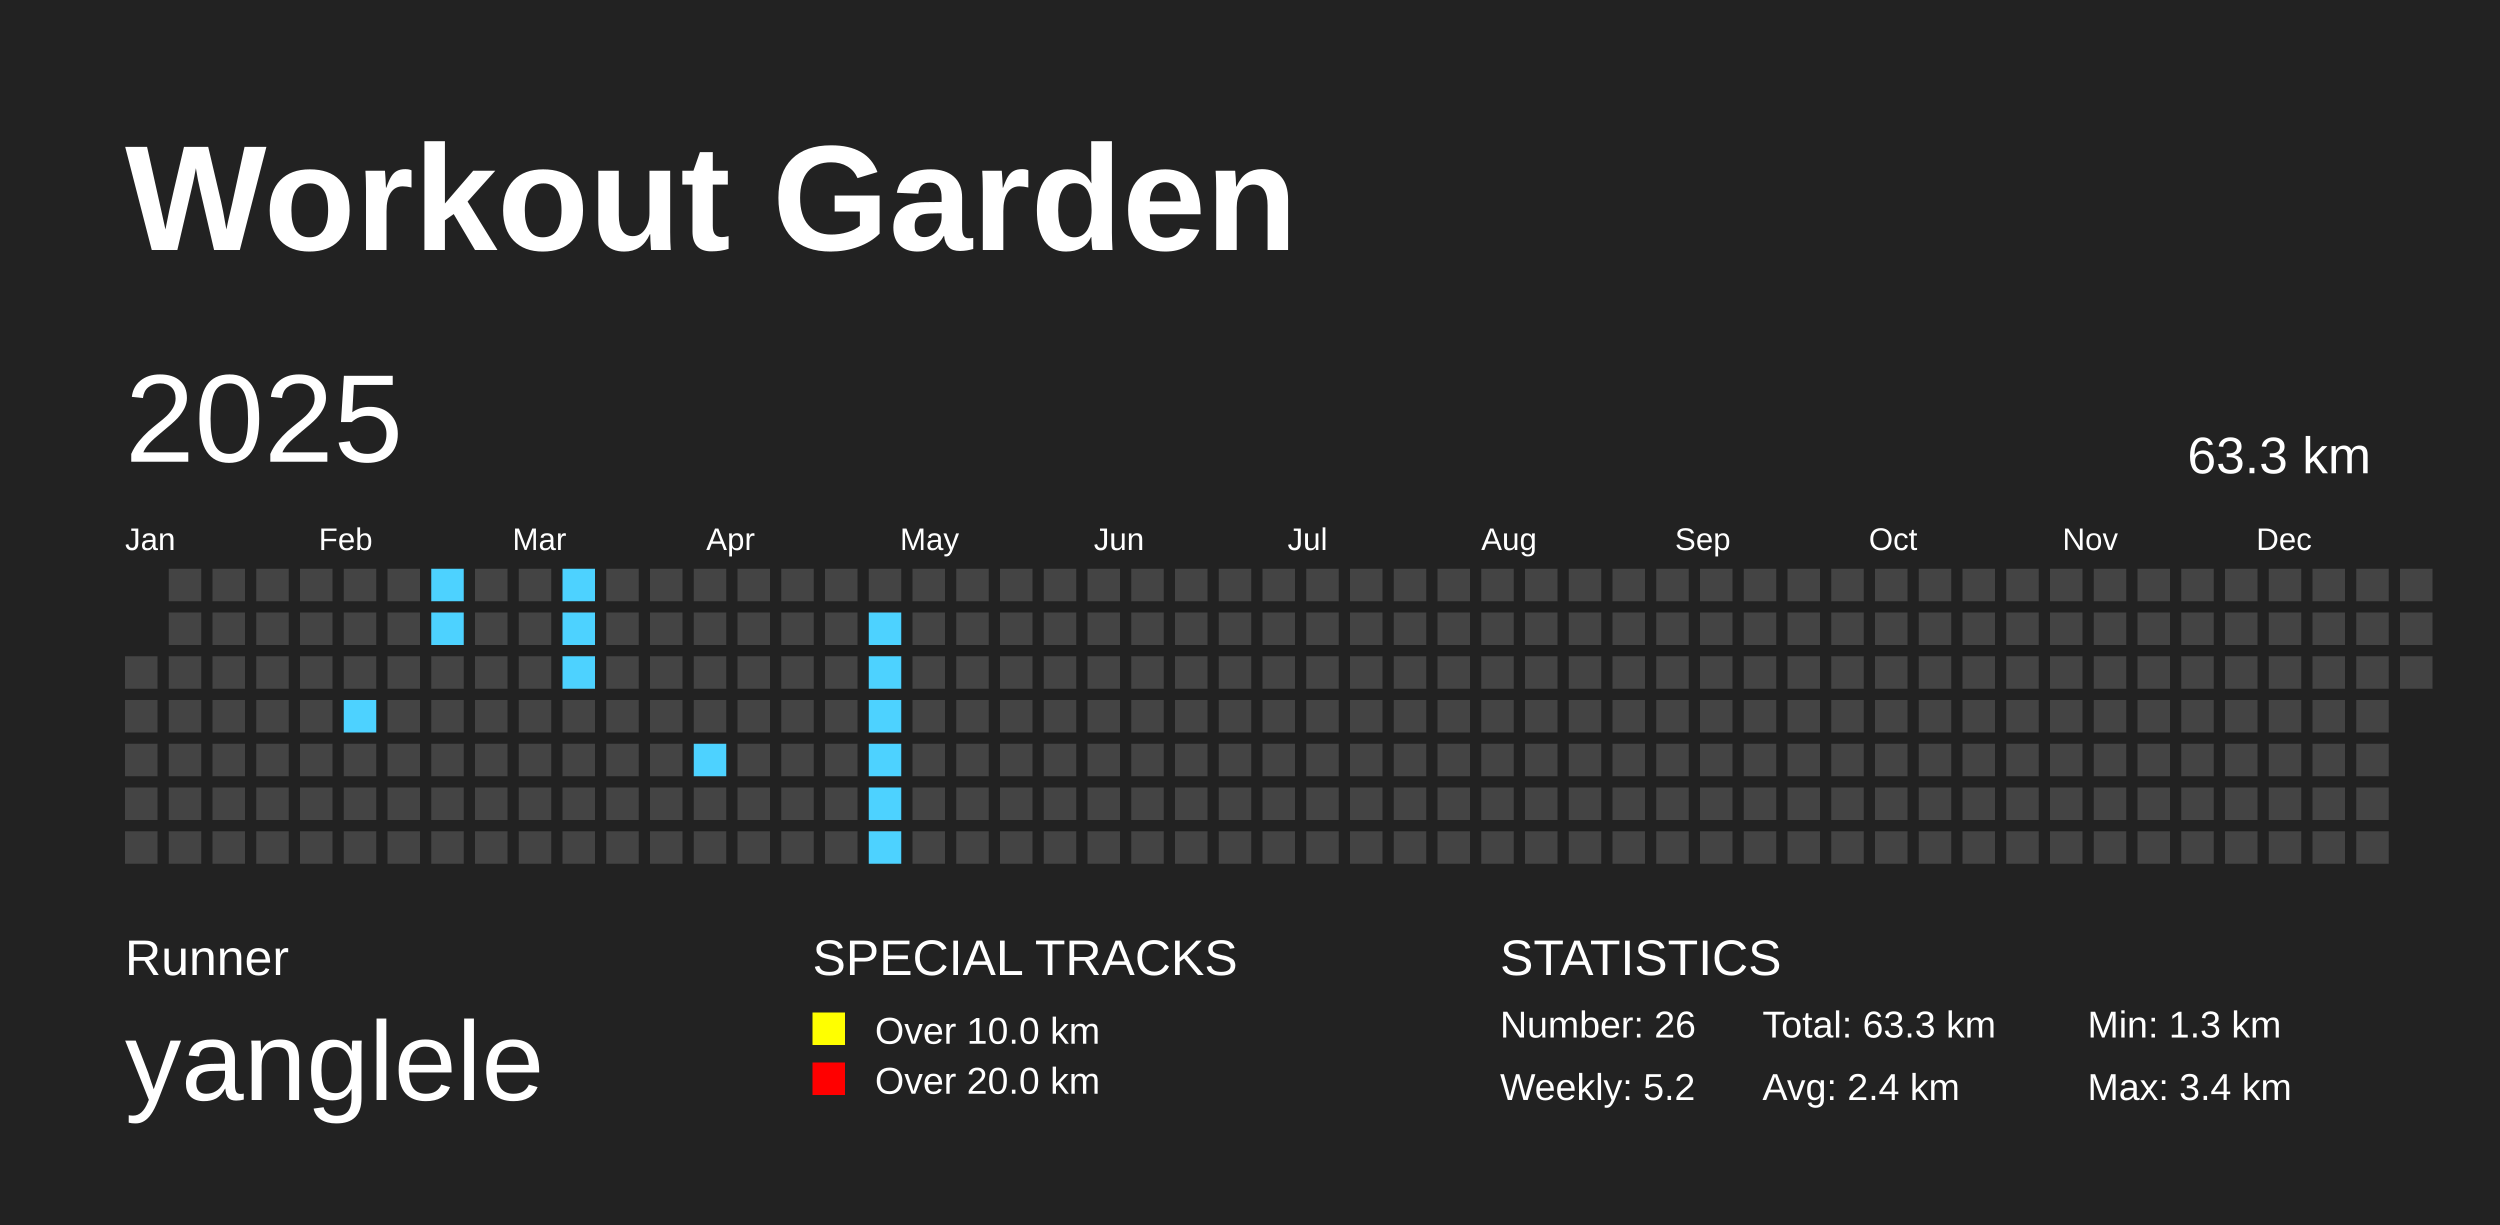
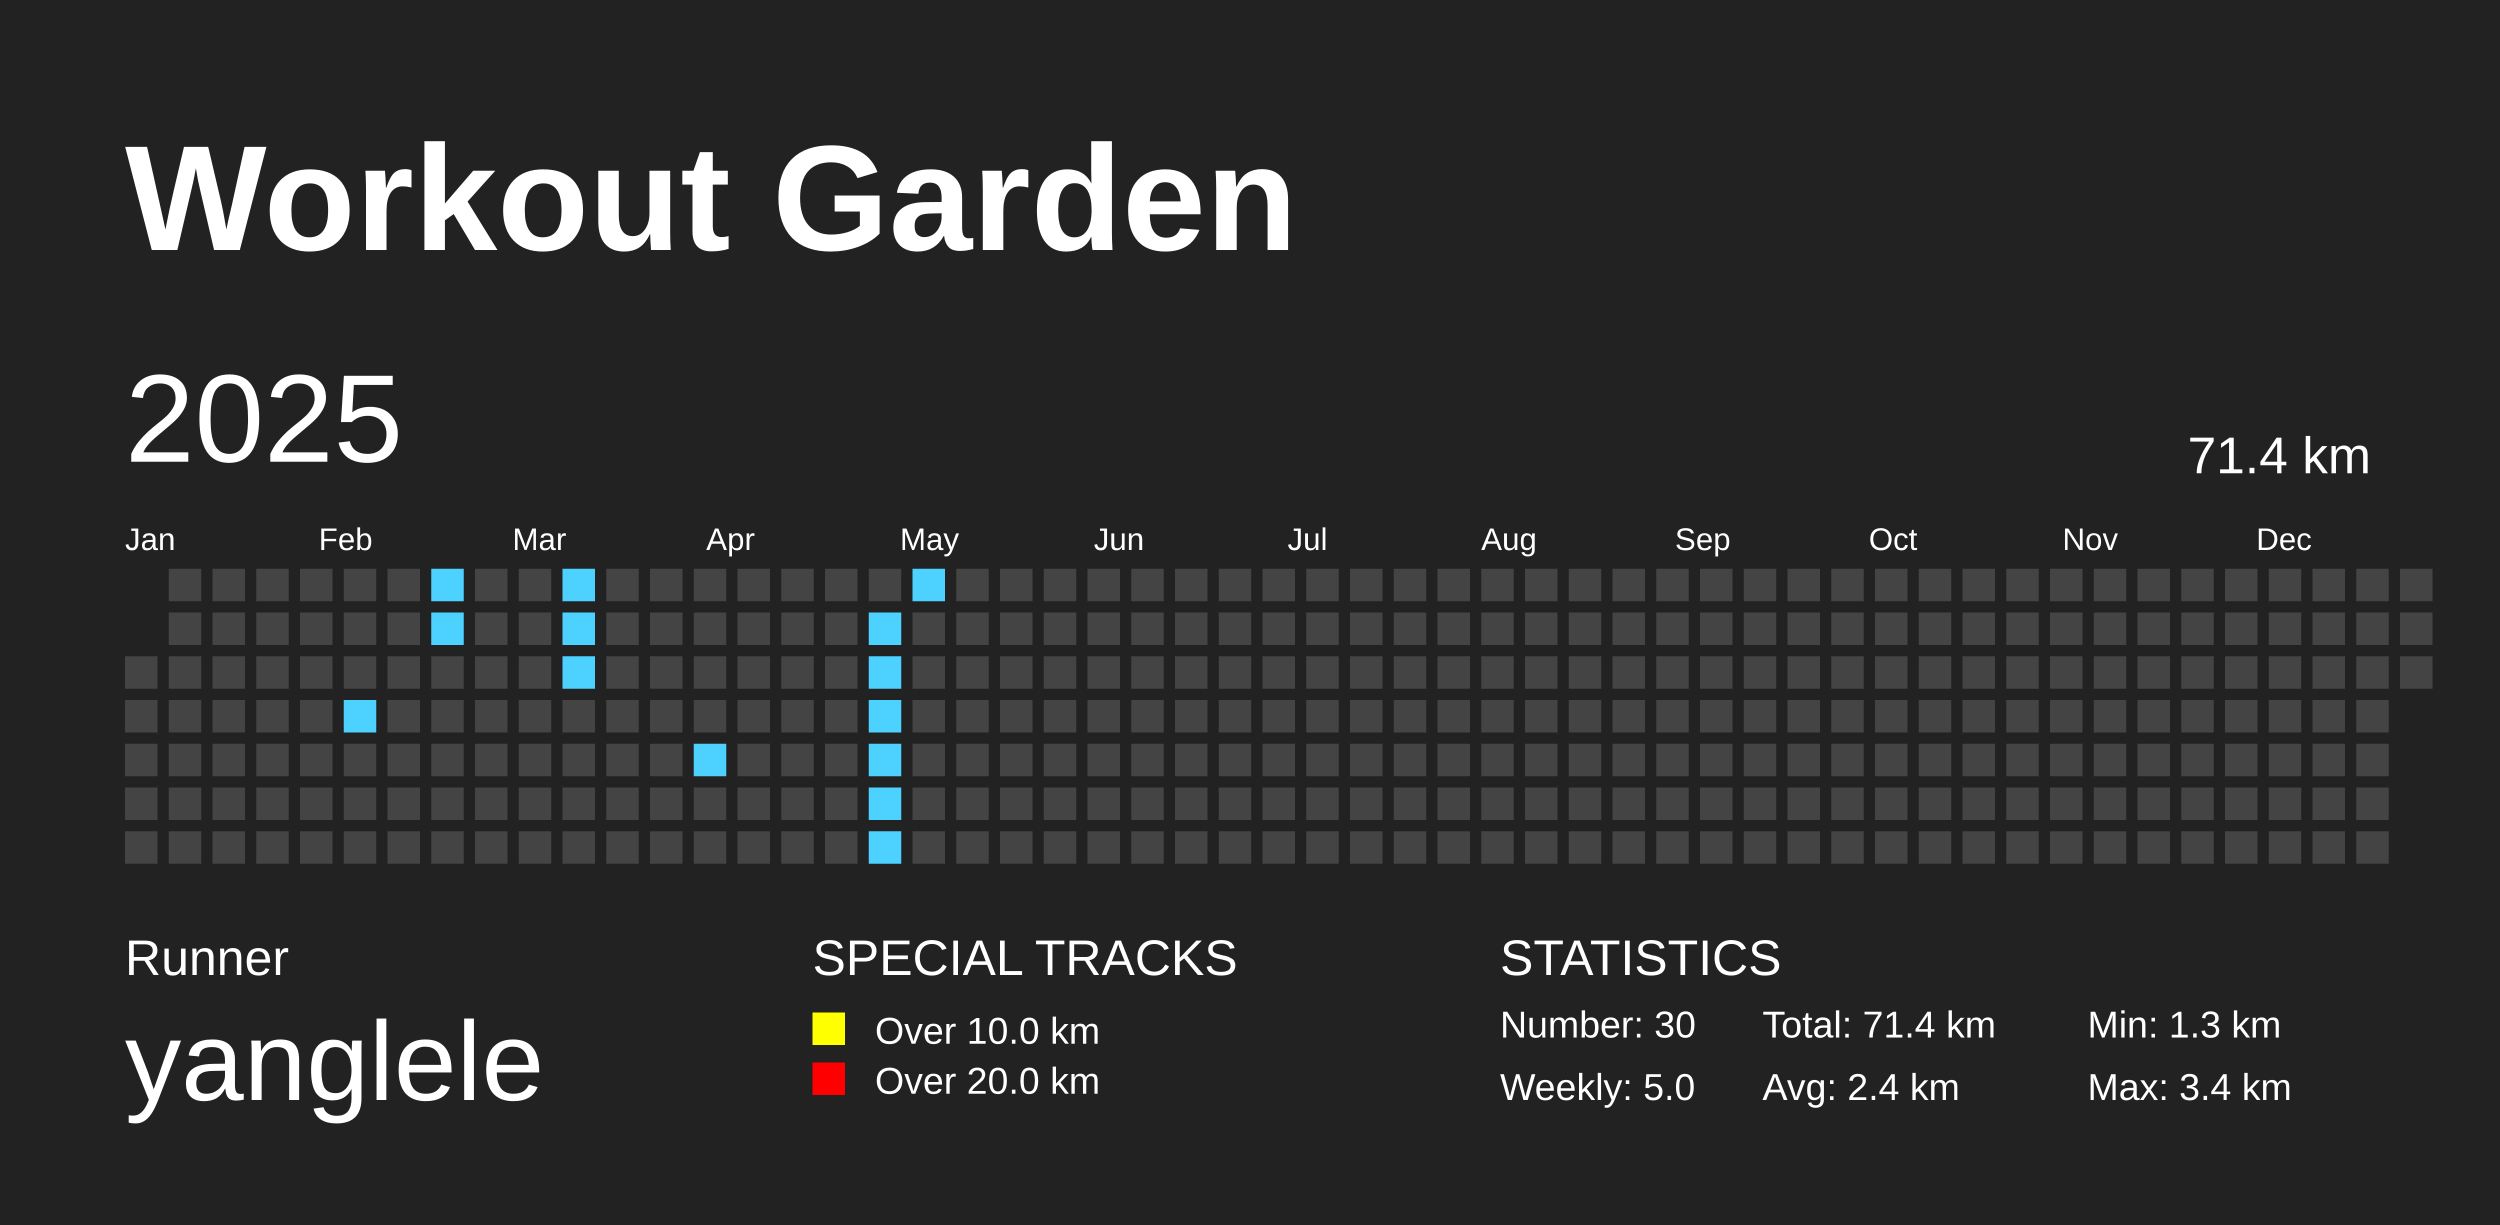
<svg xmlns="http://www.w3.org/2000/svg" baseProfile="full" height="98mm" version="1.1" viewBox="0,0,200,98" width="200mm">
  <defs />
  <rect fill="#222222" height="98" width="200" x="0" y="0" />
  <text fill="#FFFFFF" style="font-size:12px; font-family:Arial; font-weight:bold;" x="10" y="20">Workout Garden</text>
  <text fill="#FFFFFF" style="font-size:4px; font-family:Arial" x="10" y="78">Runner</text>
  <text fill="#FFFFFF" style="font-size:9px; font-family:Arial" x="10" y="88">yanglele</text>
  <text fill="#FFFFFF" style="font-size:4px; font-family:Arial" x="65" y="78">SPECIAL TRACKS</text>
  <rect fill="yellow" height="2.6" width="2.6" x="65" y="81" />
  <text fill="#FFFFFF" style="font-size:3px; font-family:Arial" x="70" y="83.5">Over 10.0 km</text>
  <rect fill="red" height="2.6" width="2.6" x="65" y="85" />
  <text fill="#FFFFFF" style="font-size:3px; font-family:Arial" x="70" y="87.5">Over 20.0 km</text>
  <text fill="#FFFFFF" style="font-size:4px; font-family:Arial" x="120" y="78">STATISTICS</text>
-   <text fill="#FFFFFF" style="font-size:3px; font-family:Arial" x="120" y="83">Number: 26</text>
-   <text fill="#FFFFFF" style="font-size:3px; font-family:Arial" x="120" y="88">Weekly: 5.2</text>
-   <text fill="#FFFFFF" style="font-size:3px; font-family:Arial" x="141" y="83">Total: 63.3 km</text>
+   <text fill="#FFFFFF" style="font-size:3px; font-family:Arial" x="120" y="83">Number: 30</text>
+   <text fill="#FFFFFF" style="font-size:3px; font-family:Arial" x="120" y="88">Weekly: 5.0</text>
+   <text fill="#FFFFFF" style="font-size:3px; font-family:Arial" x="141" y="83">Total: 71.4 km</text>
  <text fill="#FFFFFF" style="font-size:3px; font-family:Arial" x="141" y="88">Avg: 2.4 km</text>
  <text fill="#FFFFFF" style="font-size:3px; font-family:Arial" x="167" y="83">Min: 1.3 km</text>
  <text fill="#FFFFFF" style="font-size:3px; font-family:Arial" x="167" y="88">Max: 3.4 km</text>
  <text dominant-baseline="hanging" fill="#FFFFFF" style="font-size:10.0px; font-family:Arial;" x="10" y="30">2025</text>
-   <text dominant-baseline="hanging" fill="#FFFFFF" style="font-size:4.125px; font-family:Arial;" x="175" y="35">63.3 km</text>
+   <text dominant-baseline="hanging" fill="#FFFFFF" style="font-size:4.125px; font-family:Arial;" x="175" y="35">71.4 km</text>
  <text fill="#FFFFFF" style="font-size:2.5px; font-family:Arial" x="10.0" y="44">Jan</text>
  <text fill="#FFFFFF" style="font-size:2.5px; font-family:Arial" x="25.5" y="44">Feb</text>
  <text fill="#FFFFFF" style="font-size:2.5px; font-family:Arial" x="41.0" y="44">Mar</text>
  <text fill="#FFFFFF" style="font-size:2.5px; font-family:Arial" x="56.5" y="44">Apr</text>
  <text fill="#FFFFFF" style="font-size:2.5px; font-family:Arial" x="72.0" y="44">May</text>
  <text fill="#FFFFFF" style="font-size:2.5px; font-family:Arial" x="87.5" y="44">Jun</text>
  <text fill="#FFFFFF" style="font-size:2.5px; font-family:Arial" x="103.0" y="44">Jul</text>
  <text fill="#FFFFFF" style="font-size:2.5px; font-family:Arial" x="118.5" y="44">Aug</text>
  <text fill="#FFFFFF" style="font-size:2.5px; font-family:Arial" x="134.0" y="44">Sep</text>
  <text fill="#FFFFFF" style="font-size:2.5px; font-family:Arial" x="149.5" y="44">Oct</text>
  <text fill="#FFFFFF" style="font-size:2.5px; font-family:Arial" x="165.0" y="44">Nov</text>
  <text fill="#FFFFFF" style="font-size:2.5px; font-family:Arial" x="180.5" y="44">Dec</text>
  <rect fill="#444444" height="2.6" width="2.6" x="10.0" y="52.5" />
  <rect fill="#444444" height="2.6" width="2.6" x="10.0" y="56.0" />
  <rect fill="#444444" height="2.6" width="2.6" x="10.0" y="59.5" />
  <rect fill="#444444" height="2.6" width="2.6" x="10.0" y="63.0" />
  <rect fill="#444444" height="2.6" width="2.6" x="10.0" y="66.5" />
  <rect fill="#444444" height="2.6" width="2.6" x="13.5" y="45.5" />
  <rect fill="#444444" height="2.6" width="2.6" x="13.5" y="49.0" />
  <rect fill="#444444" height="2.6" width="2.6" x="13.5" y="52.5" />
  <rect fill="#444444" height="2.6" width="2.6" x="13.5" y="56.0" />
  <rect fill="#444444" height="2.6" width="2.6" x="13.5" y="59.5" />
  <rect fill="#444444" height="2.6" width="2.6" x="13.5" y="63.0" />
  <rect fill="#444444" height="2.6" width="2.6" x="13.5" y="66.5" />
  <rect fill="#444444" height="2.6" width="2.6" x="17.0" y="45.5" />
  <rect fill="#444444" height="2.6" width="2.6" x="17.0" y="49.0" />
  <rect fill="#444444" height="2.6" width="2.6" x="17.0" y="52.5" />
  <rect fill="#444444" height="2.6" width="2.6" x="17.0" y="56.0" />
  <rect fill="#444444" height="2.6" width="2.6" x="17.0" y="59.5" />
  <rect fill="#444444" height="2.6" width="2.6" x="17.0" y="63.0" />
  <rect fill="#444444" height="2.6" width="2.6" x="17.0" y="66.5" />
  <rect fill="#444444" height="2.6" width="2.6" x="20.5" y="45.5" />
  <rect fill="#444444" height="2.6" width="2.6" x="20.5" y="49.0" />
  <rect fill="#444444" height="2.6" width="2.6" x="20.5" y="52.5" />
  <rect fill="#444444" height="2.6" width="2.6" x="20.5" y="56.0" />
  <rect fill="#444444" height="2.6" width="2.6" x="20.5" y="59.5" />
  <rect fill="#444444" height="2.6" width="2.6" x="20.5" y="63.0" />
  <rect fill="#444444" height="2.6" width="2.6" x="20.5" y="66.5" />
  <rect fill="#444444" height="2.6" width="2.6" x="24.0" y="45.5" />
  <rect fill="#444444" height="2.6" width="2.6" x="24.0" y="49.0" />
  <rect fill="#444444" height="2.6" width="2.6" x="24.0" y="52.5" />
  <rect fill="#444444" height="2.6" width="2.6" x="24.0" y="56.0" />
  <rect fill="#444444" height="2.6" width="2.6" x="24.0" y="59.5" />
  <rect fill="#444444" height="2.6" width="2.6" x="24.0" y="63.0" />
  <rect fill="#444444" height="2.6" width="2.6" x="24.0" y="66.5" />
  <rect fill="#444444" height="2.6" width="2.6" x="27.5" y="45.5" />
  <rect fill="#444444" height="2.6" width="2.6" x="27.5" y="49.0" />
  <rect fill="#444444" height="2.6" width="2.6" x="27.5" y="52.5" />
  <rect fill="#4DD2FF" height="2.6" width="2.6" x="27.5" y="56.0" />
  <rect fill="#444444" height="2.6" width="2.6" x="27.5" y="59.5" />
  <rect fill="#444444" height="2.6" width="2.6" x="27.5" y="63.0" />
  <rect fill="#444444" height="2.6" width="2.6" x="27.5" y="66.5" />
  <rect fill="#444444" height="2.6" width="2.6" x="31.0" y="45.5" />
  <rect fill="#444444" height="2.6" width="2.6" x="31.0" y="49.0" />
  <rect fill="#444444" height="2.6" width="2.6" x="31.0" y="52.5" />
  <rect fill="#444444" height="2.6" width="2.6" x="31.0" y="56.0" />
  <rect fill="#444444" height="2.6" width="2.6" x="31.0" y="59.5" />
  <rect fill="#444444" height="2.6" width="2.6" x="31.0" y="63.0" />
  <rect fill="#444444" height="2.6" width="2.6" x="31.0" y="66.5" />
  <rect fill="#4DD2FF" height="2.6" width="2.6" x="34.5" y="45.5" />
  <rect fill="#4DD2FF" height="2.6" width="2.6" x="34.5" y="49.0" />
  <rect fill="#444444" height="2.6" width="2.6" x="34.5" y="52.5" />
  <rect fill="#444444" height="2.6" width="2.6" x="34.5" y="56.0" />
  <rect fill="#444444" height="2.6" width="2.6" x="34.5" y="59.5" />
  <rect fill="#444444" height="2.6" width="2.6" x="34.5" y="63.0" />
  <rect fill="#444444" height="2.6" width="2.6" x="34.5" y="66.5" />
  <rect fill="#444444" height="2.6" width="2.6" x="38.0" y="45.5" />
  <rect fill="#444444" height="2.6" width="2.6" x="38.0" y="49.0" />
  <rect fill="#444444" height="2.6" width="2.6" x="38.0" y="52.5" />
  <rect fill="#444444" height="2.6" width="2.6" x="38.0" y="56.0" />
  <rect fill="#444444" height="2.6" width="2.6" x="38.0" y="59.5" />
  <rect fill="#444444" height="2.6" width="2.6" x="38.0" y="63.0" />
  <rect fill="#444444" height="2.6" width="2.6" x="38.0" y="66.5" />
  <rect fill="#444444" height="2.6" width="2.6" x="41.5" y="45.5" />
  <rect fill="#444444" height="2.6" width="2.6" x="41.5" y="49.0" />
  <rect fill="#444444" height="2.6" width="2.6" x="41.5" y="52.5" />
  <rect fill="#444444" height="2.6" width="2.6" x="41.5" y="56.0" />
  <rect fill="#444444" height="2.6" width="2.6" x="41.5" y="59.5" />
  <rect fill="#444444" height="2.6" width="2.6" x="41.5" y="63.0" />
  <rect fill="#444444" height="2.6" width="2.6" x="41.5" y="66.5" />
  <rect fill="#4DD2FF" height="2.6" width="2.6" x="45.0" y="45.5" />
  <rect fill="#4DD2FF" height="2.6" width="2.6" x="45.0" y="49.0" />
  <rect fill="#4DD2FF" height="2.6" width="2.6" x="45.0" y="52.5" />
  <rect fill="#444444" height="2.6" width="2.6" x="45.0" y="56.0" />
  <rect fill="#444444" height="2.6" width="2.6" x="45.0" y="59.5" />
  <rect fill="#444444" height="2.6" width="2.6" x="45.0" y="63.0" />
  <rect fill="#444444" height="2.6" width="2.6" x="45.0" y="66.5" />
  <rect fill="#444444" height="2.6" width="2.6" x="48.5" y="45.5" />
  <rect fill="#444444" height="2.6" width="2.6" x="48.5" y="49.0" />
  <rect fill="#444444" height="2.6" width="2.6" x="48.5" y="52.5" />
  <rect fill="#444444" height="2.6" width="2.6" x="48.5" y="56.0" />
  <rect fill="#444444" height="2.6" width="2.6" x="48.5" y="59.5" />
  <rect fill="#444444" height="2.6" width="2.6" x="48.5" y="63.0" />
  <rect fill="#444444" height="2.6" width="2.6" x="48.5" y="66.5" />
  <rect fill="#444444" height="2.6" width="2.6" x="52.0" y="45.5" />
  <rect fill="#444444" height="2.6" width="2.6" x="52.0" y="49.0" />
  <rect fill="#444444" height="2.6" width="2.6" x="52.0" y="52.5" />
  <rect fill="#444444" height="2.6" width="2.6" x="52.0" y="56.0" />
  <rect fill="#444444" height="2.6" width="2.6" x="52.0" y="59.5" />
  <rect fill="#444444" height="2.6" width="2.6" x="52.0" y="63.0" />
  <rect fill="#444444" height="2.6" width="2.6" x="52.0" y="66.5" />
  <rect fill="#444444" height="2.6" width="2.6" x="55.5" y="45.5" />
  <rect fill="#444444" height="2.6" width="2.6" x="55.5" y="49.0" />
  <rect fill="#444444" height="2.6" width="2.6" x="55.5" y="52.5" />
  <rect fill="#444444" height="2.6" width="2.6" x="55.5" y="56.0" />
  <rect fill="#4DD2FF" height="2.6" width="2.6" x="55.5" y="59.5" />
  <rect fill="#444444" height="2.6" width="2.6" x="55.5" y="63.0" />
  <rect fill="#444444" height="2.6" width="2.6" x="55.5" y="66.5" />
  <rect fill="#444444" height="2.6" width="2.6" x="59.0" y="45.5" />
  <rect fill="#444444" height="2.6" width="2.6" x="59.0" y="49.0" />
  <rect fill="#444444" height="2.6" width="2.6" x="59.0" y="52.5" />
  <rect fill="#444444" height="2.6" width="2.6" x="59.0" y="56.0" />
  <rect fill="#444444" height="2.6" width="2.6" x="59.0" y="59.5" />
  <rect fill="#444444" height="2.6" width="2.6" x="59.0" y="63.0" />
  <rect fill="#444444" height="2.6" width="2.6" x="59.0" y="66.5" />
  <rect fill="#444444" height="2.6" width="2.6" x="62.5" y="45.5" />
  <rect fill="#444444" height="2.6" width="2.6" x="62.5" y="49.0" />
  <rect fill="#444444" height="2.6" width="2.6" x="62.5" y="52.5" />
  <rect fill="#444444" height="2.6" width="2.6" x="62.5" y="56.0" />
  <rect fill="#444444" height="2.6" width="2.6" x="62.5" y="59.5" />
  <rect fill="#444444" height="2.6" width="2.6" x="62.5" y="63.0" />
  <rect fill="#444444" height="2.6" width="2.6" x="62.5" y="66.5" />
  <rect fill="#444444" height="2.6" width="2.6" x="66.0" y="45.5" />
  <rect fill="#444444" height="2.6" width="2.6" x="66.0" y="49.0" />
  <rect fill="#444444" height="2.6" width="2.6" x="66.0" y="52.5" />
  <rect fill="#444444" height="2.6" width="2.6" x="66.0" y="56.0" />
  <rect fill="#444444" height="2.6" width="2.6" x="66.0" y="59.5" />
  <rect fill="#444444" height="2.6" width="2.6" x="66.0" y="63.0" />
  <rect fill="#444444" height="2.6" width="2.6" x="66.0" y="66.5" />
  <rect fill="#444444" height="2.6" width="2.6" x="69.5" y="45.5" />
  <rect fill="#4DD2FF" height="2.6" width="2.6" x="69.5" y="49.0" />
  <rect fill="#4DD2FF" height="2.6" width="2.6" x="69.5" y="52.5" />
  <rect fill="#4DD2FF" height="2.6" width="2.6" x="69.5" y="56.0" />
  <rect fill="#4DD2FF" height="2.6" width="2.6" x="69.5" y="59.5" />
  <rect fill="#4DD2FF" height="2.6" width="2.6" x="69.5" y="63.0" />
  <rect fill="#4DD2FF" height="2.6" width="2.6" x="69.5" y="66.5" />
-   <rect fill="#444444" height="2.6" width="2.6" x="73.0" y="45.5" />
+   <rect fill="#4DD2FF" height="2.6" width="2.6" x="73.0" y="45.5" />
  <rect fill="#444444" height="2.6" width="2.6" x="73.0" y="49.0" />
  <rect fill="#444444" height="2.6" width="2.6" x="73.0" y="52.5" />
  <rect fill="#444444" height="2.6" width="2.6" x="73.0" y="56.0" />
  <rect fill="#444444" height="2.6" width="2.6" x="73.0" y="59.5" />
  <rect fill="#444444" height="2.6" width="2.6" x="73.0" y="63.0" />
  <rect fill="#444444" height="2.6" width="2.6" x="73.0" y="66.5" />
  <rect fill="#444444" height="2.6" width="2.6" x="76.5" y="45.5" />
  <rect fill="#444444" height="2.6" width="2.6" x="76.5" y="49.0" />
  <rect fill="#444444" height="2.6" width="2.6" x="76.5" y="52.5" />
  <rect fill="#444444" height="2.6" width="2.6" x="76.5" y="56.0" />
  <rect fill="#444444" height="2.6" width="2.6" x="76.5" y="59.5" />
  <rect fill="#444444" height="2.6" width="2.6" x="76.5" y="63.0" />
  <rect fill="#444444" height="2.6" width="2.6" x="76.5" y="66.5" />
  <rect fill="#444444" height="2.6" width="2.6" x="80.0" y="45.5" />
  <rect fill="#444444" height="2.6" width="2.6" x="80.0" y="49.0" />
  <rect fill="#444444" height="2.6" width="2.6" x="80.0" y="52.5" />
  <rect fill="#444444" height="2.6" width="2.6" x="80.0" y="56.0" />
  <rect fill="#444444" height="2.6" width="2.6" x="80.0" y="59.5" />
  <rect fill="#444444" height="2.6" width="2.6" x="80.0" y="63.0" />
  <rect fill="#444444" height="2.6" width="2.6" x="80.0" y="66.5" />
  <rect fill="#444444" height="2.6" width="2.6" x="83.5" y="45.5" />
  <rect fill="#444444" height="2.6" width="2.6" x="83.5" y="49.0" />
  <rect fill="#444444" height="2.6" width="2.6" x="83.5" y="52.5" />
  <rect fill="#444444" height="2.6" width="2.6" x="83.5" y="56.0" />
  <rect fill="#444444" height="2.6" width="2.6" x="83.5" y="59.5" />
  <rect fill="#444444" height="2.6" width="2.6" x="83.5" y="63.0" />
  <rect fill="#444444" height="2.6" width="2.6" x="83.5" y="66.5" />
  <rect fill="#444444" height="2.6" width="2.6" x="87.0" y="45.5" />
  <rect fill="#444444" height="2.6" width="2.6" x="87.0" y="49.0" />
  <rect fill="#444444" height="2.6" width="2.6" x="87.0" y="52.5" />
  <rect fill="#444444" height="2.6" width="2.6" x="87.0" y="56.0" />
  <rect fill="#444444" height="2.6" width="2.6" x="87.0" y="59.5" />
  <rect fill="#444444" height="2.6" width="2.6" x="87.0" y="63.0" />
  <rect fill="#444444" height="2.6" width="2.6" x="87.0" y="66.5" />
  <rect fill="#444444" height="2.6" width="2.6" x="90.5" y="45.5" />
  <rect fill="#444444" height="2.6" width="2.6" x="90.5" y="49.0" />
  <rect fill="#444444" height="2.6" width="2.6" x="90.5" y="52.5" />
  <rect fill="#444444" height="2.6" width="2.6" x="90.5" y="56.0" />
  <rect fill="#444444" height="2.6" width="2.6" x="90.5" y="59.5" />
  <rect fill="#444444" height="2.6" width="2.6" x="90.5" y="63.0" />
  <rect fill="#444444" height="2.6" width="2.6" x="90.5" y="66.5" />
  <rect fill="#444444" height="2.6" width="2.6" x="94.0" y="45.5" />
  <rect fill="#444444" height="2.6" width="2.6" x="94.0" y="49.0" />
  <rect fill="#444444" height="2.6" width="2.6" x="94.0" y="52.5" />
  <rect fill="#444444" height="2.6" width="2.6" x="94.0" y="56.0" />
  <rect fill="#444444" height="2.6" width="2.6" x="94.0" y="59.5" />
  <rect fill="#444444" height="2.6" width="2.6" x="94.0" y="63.0" />
  <rect fill="#444444" height="2.6" width="2.6" x="94.0" y="66.5" />
  <rect fill="#444444" height="2.6" width="2.6" x="97.5" y="45.5" />
  <rect fill="#444444" height="2.6" width="2.6" x="97.5" y="49.0" />
  <rect fill="#444444" height="2.6" width="2.6" x="97.5" y="52.5" />
  <rect fill="#444444" height="2.6" width="2.6" x="97.5" y="56.0" />
  <rect fill="#444444" height="2.6" width="2.6" x="97.5" y="59.5" />
  <rect fill="#444444" height="2.6" width="2.6" x="97.5" y="63.0" />
  <rect fill="#444444" height="2.6" width="2.6" x="97.5" y="66.5" />
  <rect fill="#444444" height="2.6" width="2.6" x="101.0" y="45.5" />
  <rect fill="#444444" height="2.6" width="2.6" x="101.0" y="49.0" />
  <rect fill="#444444" height="2.6" width="2.6" x="101.0" y="52.5" />
  <rect fill="#444444" height="2.6" width="2.6" x="101.0" y="56.0" />
  <rect fill="#444444" height="2.6" width="2.6" x="101.0" y="59.5" />
  <rect fill="#444444" height="2.6" width="2.6" x="101.0" y="63.0" />
  <rect fill="#444444" height="2.6" width="2.6" x="101.0" y="66.5" />
  <rect fill="#444444" height="2.6" width="2.6" x="104.5" y="45.5" />
  <rect fill="#444444" height="2.6" width="2.6" x="104.5" y="49.0" />
  <rect fill="#444444" height="2.6" width="2.6" x="104.5" y="52.5" />
  <rect fill="#444444" height="2.6" width="2.6" x="104.5" y="56.0" />
  <rect fill="#444444" height="2.6" width="2.6" x="104.5" y="59.5" />
  <rect fill="#444444" height="2.6" width="2.6" x="104.5" y="63.0" />
  <rect fill="#444444" height="2.6" width="2.6" x="104.5" y="66.5" />
  <rect fill="#444444" height="2.6" width="2.6" x="108.0" y="45.5" />
  <rect fill="#444444" height="2.6" width="2.6" x="108.0" y="49.0" />
  <rect fill="#444444" height="2.6" width="2.6" x="108.0" y="52.5" />
  <rect fill="#444444" height="2.6" width="2.6" x="108.0" y="56.0" />
  <rect fill="#444444" height="2.6" width="2.6" x="108.0" y="59.5" />
  <rect fill="#444444" height="2.6" width="2.6" x="108.0" y="63.0" />
  <rect fill="#444444" height="2.6" width="2.6" x="108.0" y="66.5" />
  <rect fill="#444444" height="2.6" width="2.6" x="111.5" y="45.5" />
  <rect fill="#444444" height="2.6" width="2.6" x="111.5" y="49.0" />
  <rect fill="#444444" height="2.6" width="2.6" x="111.5" y="52.5" />
  <rect fill="#444444" height="2.6" width="2.6" x="111.5" y="56.0" />
  <rect fill="#444444" height="2.6" width="2.6" x="111.5" y="59.5" />
  <rect fill="#444444" height="2.6" width="2.6" x="111.5" y="63.0" />
  <rect fill="#444444" height="2.6" width="2.6" x="111.5" y="66.5" />
  <rect fill="#444444" height="2.6" width="2.6" x="115.0" y="45.5" />
  <rect fill="#444444" height="2.6" width="2.6" x="115.0" y="49.0" />
  <rect fill="#444444" height="2.6" width="2.6" x="115.0" y="52.5" />
  <rect fill="#444444" height="2.6" width="2.6" x="115.0" y="56.0" />
  <rect fill="#444444" height="2.6" width="2.6" x="115.0" y="59.5" />
  <rect fill="#444444" height="2.6" width="2.6" x="115.0" y="63.0" />
  <rect fill="#444444" height="2.6" width="2.6" x="115.0" y="66.5" />
  <rect fill="#444444" height="2.6" width="2.6" x="118.5" y="45.5" />
  <rect fill="#444444" height="2.6" width="2.6" x="118.5" y="49.0" />
  <rect fill="#444444" height="2.6" width="2.6" x="118.5" y="52.5" />
  <rect fill="#444444" height="2.6" width="2.6" x="118.5" y="56.0" />
  <rect fill="#444444" height="2.6" width="2.6" x="118.5" y="59.5" />
  <rect fill="#444444" height="2.6" width="2.6" x="118.5" y="63.0" />
  <rect fill="#444444" height="2.6" width="2.6" x="118.5" y="66.5" />
  <rect fill="#444444" height="2.6" width="2.6" x="122.0" y="45.5" />
  <rect fill="#444444" height="2.6" width="2.6" x="122.0" y="49.0" />
  <rect fill="#444444" height="2.6" width="2.6" x="122.0" y="52.5" />
  <rect fill="#444444" height="2.6" width="2.6" x="122.0" y="56.0" />
  <rect fill="#444444" height="2.6" width="2.6" x="122.0" y="59.5" />
  <rect fill="#444444" height="2.6" width="2.6" x="122.0" y="63.0" />
  <rect fill="#444444" height="2.6" width="2.6" x="122.0" y="66.5" />
  <rect fill="#444444" height="2.6" width="2.6" x="125.5" y="45.5" />
  <rect fill="#444444" height="2.6" width="2.6" x="125.5" y="49.0" />
  <rect fill="#444444" height="2.6" width="2.6" x="125.5" y="52.5" />
  <rect fill="#444444" height="2.6" width="2.6" x="125.5" y="56.0" />
  <rect fill="#444444" height="2.6" width="2.6" x="125.5" y="59.5" />
  <rect fill="#444444" height="2.6" width="2.6" x="125.5" y="63.0" />
  <rect fill="#444444" height="2.6" width="2.6" x="125.5" y="66.5" />
  <rect fill="#444444" height="2.6" width="2.6" x="129.0" y="45.5" />
  <rect fill="#444444" height="2.6" width="2.6" x="129.0" y="49.0" />
  <rect fill="#444444" height="2.6" width="2.6" x="129.0" y="52.5" />
  <rect fill="#444444" height="2.6" width="2.6" x="129.0" y="56.0" />
  <rect fill="#444444" height="2.6" width="2.6" x="129.0" y="59.5" />
  <rect fill="#444444" height="2.6" width="2.6" x="129.0" y="63.0" />
  <rect fill="#444444" height="2.6" width="2.6" x="129.0" y="66.5" />
  <rect fill="#444444" height="2.6" width="2.6" x="132.5" y="45.5" />
  <rect fill="#444444" height="2.6" width="2.6" x="132.5" y="49.0" />
  <rect fill="#444444" height="2.6" width="2.6" x="132.5" y="52.5" />
  <rect fill="#444444" height="2.6" width="2.6" x="132.5" y="56.0" />
  <rect fill="#444444" height="2.6" width="2.6" x="132.5" y="59.5" />
  <rect fill="#444444" height="2.6" width="2.6" x="132.5" y="63.0" />
  <rect fill="#444444" height="2.6" width="2.6" x="132.5" y="66.5" />
  <rect fill="#444444" height="2.6" width="2.6" x="136.0" y="45.5" />
  <rect fill="#444444" height="2.6" width="2.6" x="136.0" y="49.0" />
  <rect fill="#444444" height="2.6" width="2.6" x="136.0" y="52.5" />
  <rect fill="#444444" height="2.6" width="2.6" x="136.0" y="56.0" />
  <rect fill="#444444" height="2.6" width="2.6" x="136.0" y="59.5" />
  <rect fill="#444444" height="2.6" width="2.6" x="136.0" y="63.0" />
  <rect fill="#444444" height="2.6" width="2.6" x="136.0" y="66.5" />
  <rect fill="#444444" height="2.6" width="2.6" x="139.5" y="45.5" />
  <rect fill="#444444" height="2.6" width="2.6" x="139.5" y="49.0" />
  <rect fill="#444444" height="2.6" width="2.6" x="139.5" y="52.5" />
  <rect fill="#444444" height="2.6" width="2.6" x="139.5" y="56.0" />
  <rect fill="#444444" height="2.6" width="2.6" x="139.5" y="59.5" />
  <rect fill="#444444" height="2.6" width="2.6" x="139.5" y="63.0" />
  <rect fill="#444444" height="2.6" width="2.6" x="139.5" y="66.5" />
  <rect fill="#444444" height="2.6" width="2.6" x="143.0" y="45.5" />
  <rect fill="#444444" height="2.6" width="2.6" x="143.0" y="49.0" />
  <rect fill="#444444" height="2.6" width="2.6" x="143.0" y="52.5" />
  <rect fill="#444444" height="2.6" width="2.6" x="143.0" y="56.0" />
  <rect fill="#444444" height="2.6" width="2.6" x="143.0" y="59.5" />
  <rect fill="#444444" height="2.6" width="2.6" x="143.0" y="63.0" />
  <rect fill="#444444" height="2.6" width="2.6" x="143.0" y="66.5" />
  <rect fill="#444444" height="2.6" width="2.6" x="146.5" y="45.5" />
  <rect fill="#444444" height="2.6" width="2.6" x="146.5" y="49.0" />
  <rect fill="#444444" height="2.6" width="2.6" x="146.5" y="52.5" />
  <rect fill="#444444" height="2.6" width="2.6" x="146.5" y="56.0" />
  <rect fill="#444444" height="2.6" width="2.6" x="146.5" y="59.5" />
  <rect fill="#444444" height="2.6" width="2.6" x="146.5" y="63.0" />
  <rect fill="#444444" height="2.6" width="2.6" x="146.5" y="66.5" />
  <rect fill="#444444" height="2.6" width="2.6" x="150.0" y="45.5" />
  <rect fill="#444444" height="2.6" width="2.6" x="150.0" y="49.0" />
  <rect fill="#444444" height="2.6" width="2.6" x="150.0" y="52.5" />
  <rect fill="#444444" height="2.6" width="2.6" x="150.0" y="56.0" />
  <rect fill="#444444" height="2.6" width="2.6" x="150.0" y="59.5" />
  <rect fill="#444444" height="2.6" width="2.6" x="150.0" y="63.0" />
  <rect fill="#444444" height="2.6" width="2.6" x="150.0" y="66.5" />
  <rect fill="#444444" height="2.6" width="2.6" x="153.5" y="45.5" />
  <rect fill="#444444" height="2.6" width="2.6" x="153.5" y="49.0" />
  <rect fill="#444444" height="2.6" width="2.6" x="153.5" y="52.5" />
  <rect fill="#444444" height="2.6" width="2.6" x="153.5" y="56.0" />
  <rect fill="#444444" height="2.6" width="2.6" x="153.5" y="59.5" />
  <rect fill="#444444" height="2.6" width="2.6" x="153.5" y="63.0" />
  <rect fill="#444444" height="2.6" width="2.6" x="153.5" y="66.5" />
  <rect fill="#444444" height="2.6" width="2.6" x="157.0" y="45.5" />
  <rect fill="#444444" height="2.6" width="2.6" x="157.0" y="49.0" />
  <rect fill="#444444" height="2.6" width="2.6" x="157.0" y="52.5" />
  <rect fill="#444444" height="2.6" width="2.6" x="157.0" y="56.0" />
  <rect fill="#444444" height="2.6" width="2.6" x="157.0" y="59.5" />
  <rect fill="#444444" height="2.6" width="2.6" x="157.0" y="63.0" />
  <rect fill="#444444" height="2.6" width="2.6" x="157.0" y="66.5" />
  <rect fill="#444444" height="2.6" width="2.6" x="160.5" y="45.5" />
  <rect fill="#444444" height="2.6" width="2.6" x="160.5" y="49.0" />
  <rect fill="#444444" height="2.6" width="2.6" x="160.5" y="52.5" />
  <rect fill="#444444" height="2.6" width="2.6" x="160.5" y="56.0" />
  <rect fill="#444444" height="2.6" width="2.6" x="160.5" y="59.5" />
  <rect fill="#444444" height="2.6" width="2.6" x="160.5" y="63.0" />
  <rect fill="#444444" height="2.6" width="2.6" x="160.5" y="66.5" />
  <rect fill="#444444" height="2.6" width="2.6" x="164.0" y="45.5" />
  <rect fill="#444444" height="2.6" width="2.6" x="164.0" y="49.0" />
  <rect fill="#444444" height="2.6" width="2.6" x="164.0" y="52.5" />
  <rect fill="#444444" height="2.6" width="2.6" x="164.0" y="56.0" />
  <rect fill="#444444" height="2.6" width="2.6" x="164.0" y="59.5" />
  <rect fill="#444444" height="2.6" width="2.6" x="164.0" y="63.0" />
  <rect fill="#444444" height="2.6" width="2.6" x="164.0" y="66.5" />
  <rect fill="#444444" height="2.6" width="2.6" x="167.5" y="45.5" />
  <rect fill="#444444" height="2.6" width="2.6" x="167.5" y="49.0" />
  <rect fill="#444444" height="2.6" width="2.6" x="167.5" y="52.5" />
  <rect fill="#444444" height="2.6" width="2.6" x="167.5" y="56.0" />
  <rect fill="#444444" height="2.6" width="2.6" x="167.5" y="59.5" />
  <rect fill="#444444" height="2.6" width="2.6" x="167.5" y="63.0" />
  <rect fill="#444444" height="2.6" width="2.6" x="167.5" y="66.5" />
  <rect fill="#444444" height="2.6" width="2.6" x="171.0" y="45.5" />
  <rect fill="#444444" height="2.6" width="2.6" x="171.0" y="49.0" />
  <rect fill="#444444" height="2.6" width="2.6" x="171.0" y="52.5" />
  <rect fill="#444444" height="2.6" width="2.6" x="171.0" y="56.0" />
  <rect fill="#444444" height="2.6" width="2.6" x="171.0" y="59.5" />
  <rect fill="#444444" height="2.6" width="2.6" x="171.0" y="63.0" />
  <rect fill="#444444" height="2.6" width="2.6" x="171.0" y="66.5" />
  <rect fill="#444444" height="2.6" width="2.6" x="174.5" y="45.5" />
  <rect fill="#444444" height="2.6" width="2.6" x="174.5" y="49.0" />
  <rect fill="#444444" height="2.6" width="2.6" x="174.5" y="52.5" />
  <rect fill="#444444" height="2.6" width="2.6" x="174.5" y="56.0" />
  <rect fill="#444444" height="2.6" width="2.6" x="174.5" y="59.5" />
  <rect fill="#444444" height="2.6" width="2.6" x="174.5" y="63.0" />
  <rect fill="#444444" height="2.6" width="2.6" x="174.5" y="66.5" />
  <rect fill="#444444" height="2.6" width="2.6" x="178.0" y="45.5" />
  <rect fill="#444444" height="2.6" width="2.6" x="178.0" y="49.0" />
  <rect fill="#444444" height="2.6" width="2.6" x="178.0" y="52.5" />
  <rect fill="#444444" height="2.6" width="2.6" x="178.0" y="56.0" />
  <rect fill="#444444" height="2.6" width="2.6" x="178.0" y="59.5" />
  <rect fill="#444444" height="2.6" width="2.6" x="178.0" y="63.0" />
  <rect fill="#444444" height="2.6" width="2.6" x="178.0" y="66.5" />
  <rect fill="#444444" height="2.6" width="2.6" x="181.5" y="45.5" />
  <rect fill="#444444" height="2.6" width="2.6" x="181.5" y="49.0" />
  <rect fill="#444444" height="2.6" width="2.6" x="181.5" y="52.5" />
  <rect fill="#444444" height="2.6" width="2.6" x="181.5" y="56.0" />
  <rect fill="#444444" height="2.6" width="2.6" x="181.5" y="59.5" />
  <rect fill="#444444" height="2.6" width="2.6" x="181.5" y="63.0" />
  <rect fill="#444444" height="2.6" width="2.6" x="181.5" y="66.5" />
  <rect fill="#444444" height="2.6" width="2.6" x="185.0" y="45.5" />
  <rect fill="#444444" height="2.6" width="2.6" x="185.0" y="49.0" />
  <rect fill="#444444" height="2.6" width="2.6" x="185.0" y="52.5" />
  <rect fill="#444444" height="2.6" width="2.6" x="185.0" y="56.0" />
  <rect fill="#444444" height="2.6" width="2.6" x="185.0" y="59.5" />
  <rect fill="#444444" height="2.6" width="2.6" x="185.0" y="63.0" />
  <rect fill="#444444" height="2.6" width="2.6" x="185.0" y="66.5" />
  <rect fill="#444444" height="2.6" width="2.6" x="188.5" y="45.5" />
  <rect fill="#444444" height="2.6" width="2.6" x="188.5" y="49.0" />
  <rect fill="#444444" height="2.6" width="2.6" x="188.5" y="52.5" />
  <rect fill="#444444" height="2.6" width="2.6" x="188.5" y="56.0" />
  <rect fill="#444444" height="2.6" width="2.6" x="188.5" y="59.5" />
  <rect fill="#444444" height="2.6" width="2.6" x="188.5" y="63.0" />
  <rect fill="#444444" height="2.6" width="2.6" x="188.5" y="66.5" />
  <rect fill="#444444" height="2.6" width="2.6" x="192.0" y="45.5" />
  <rect fill="#444444" height="2.6" width="2.6" x="192.0" y="49.0" />
  <rect fill="#444444" height="2.6" width="2.6" x="192.0" y="52.5" />
</svg>
